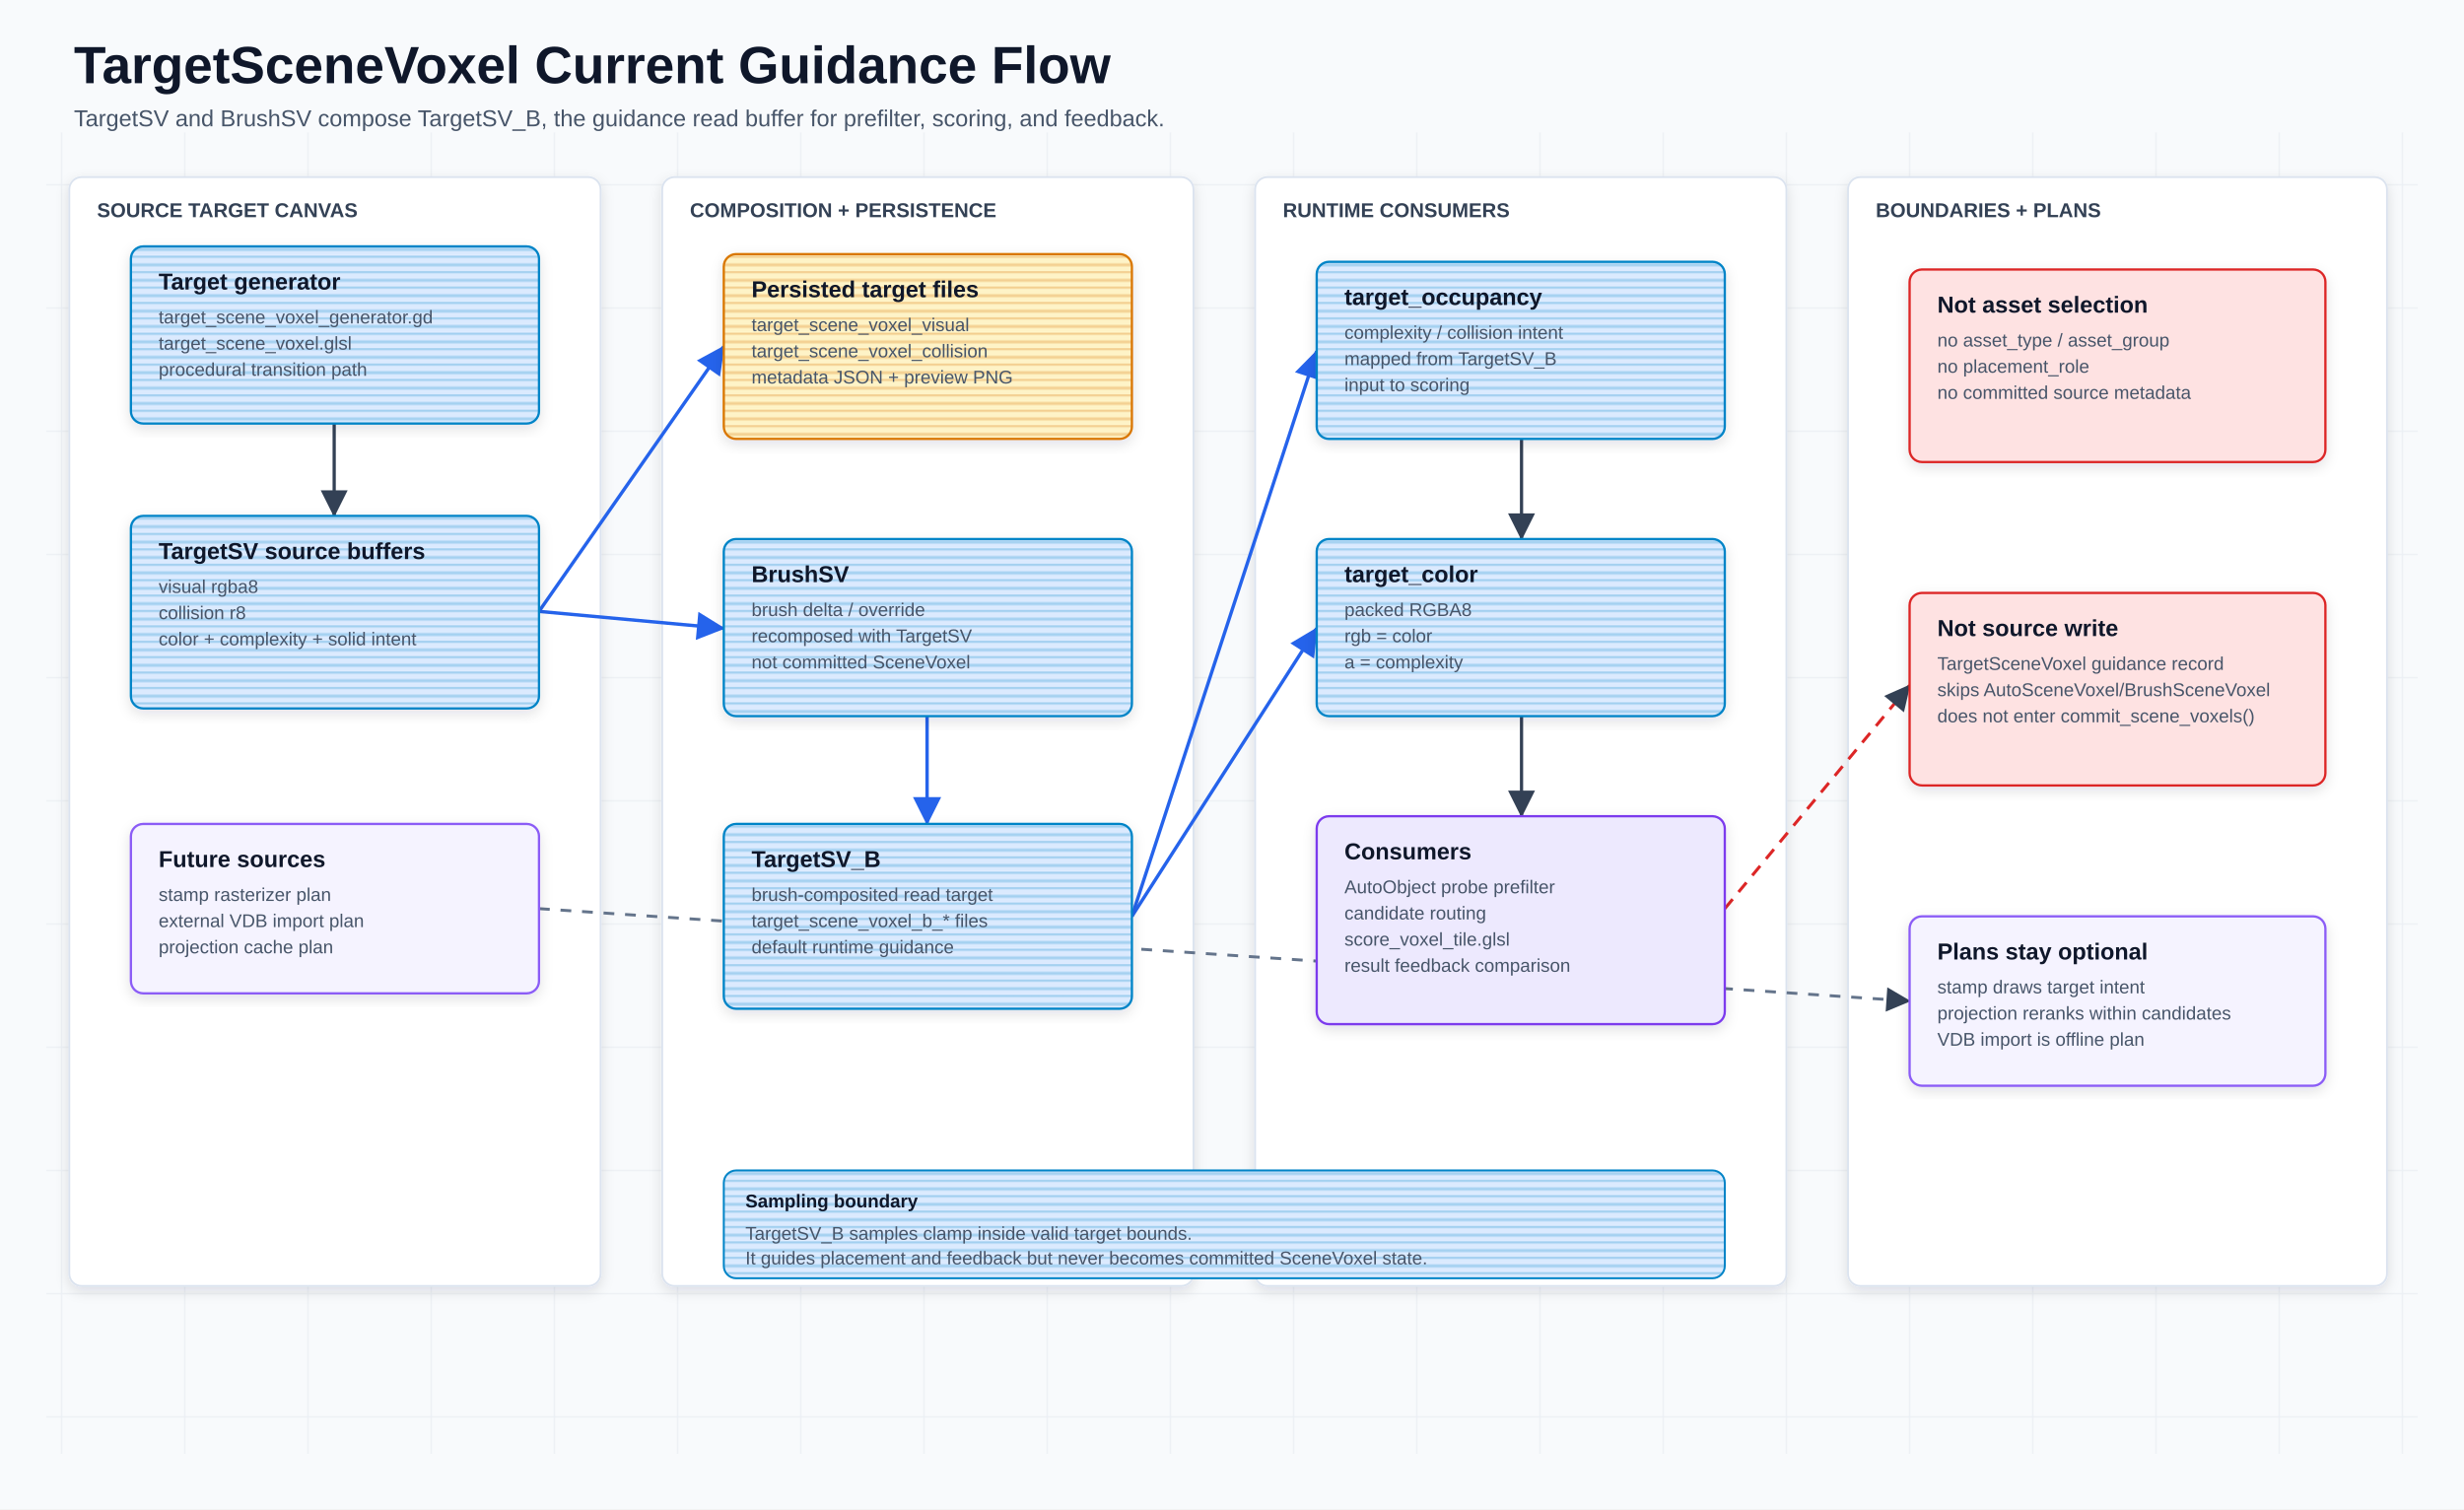
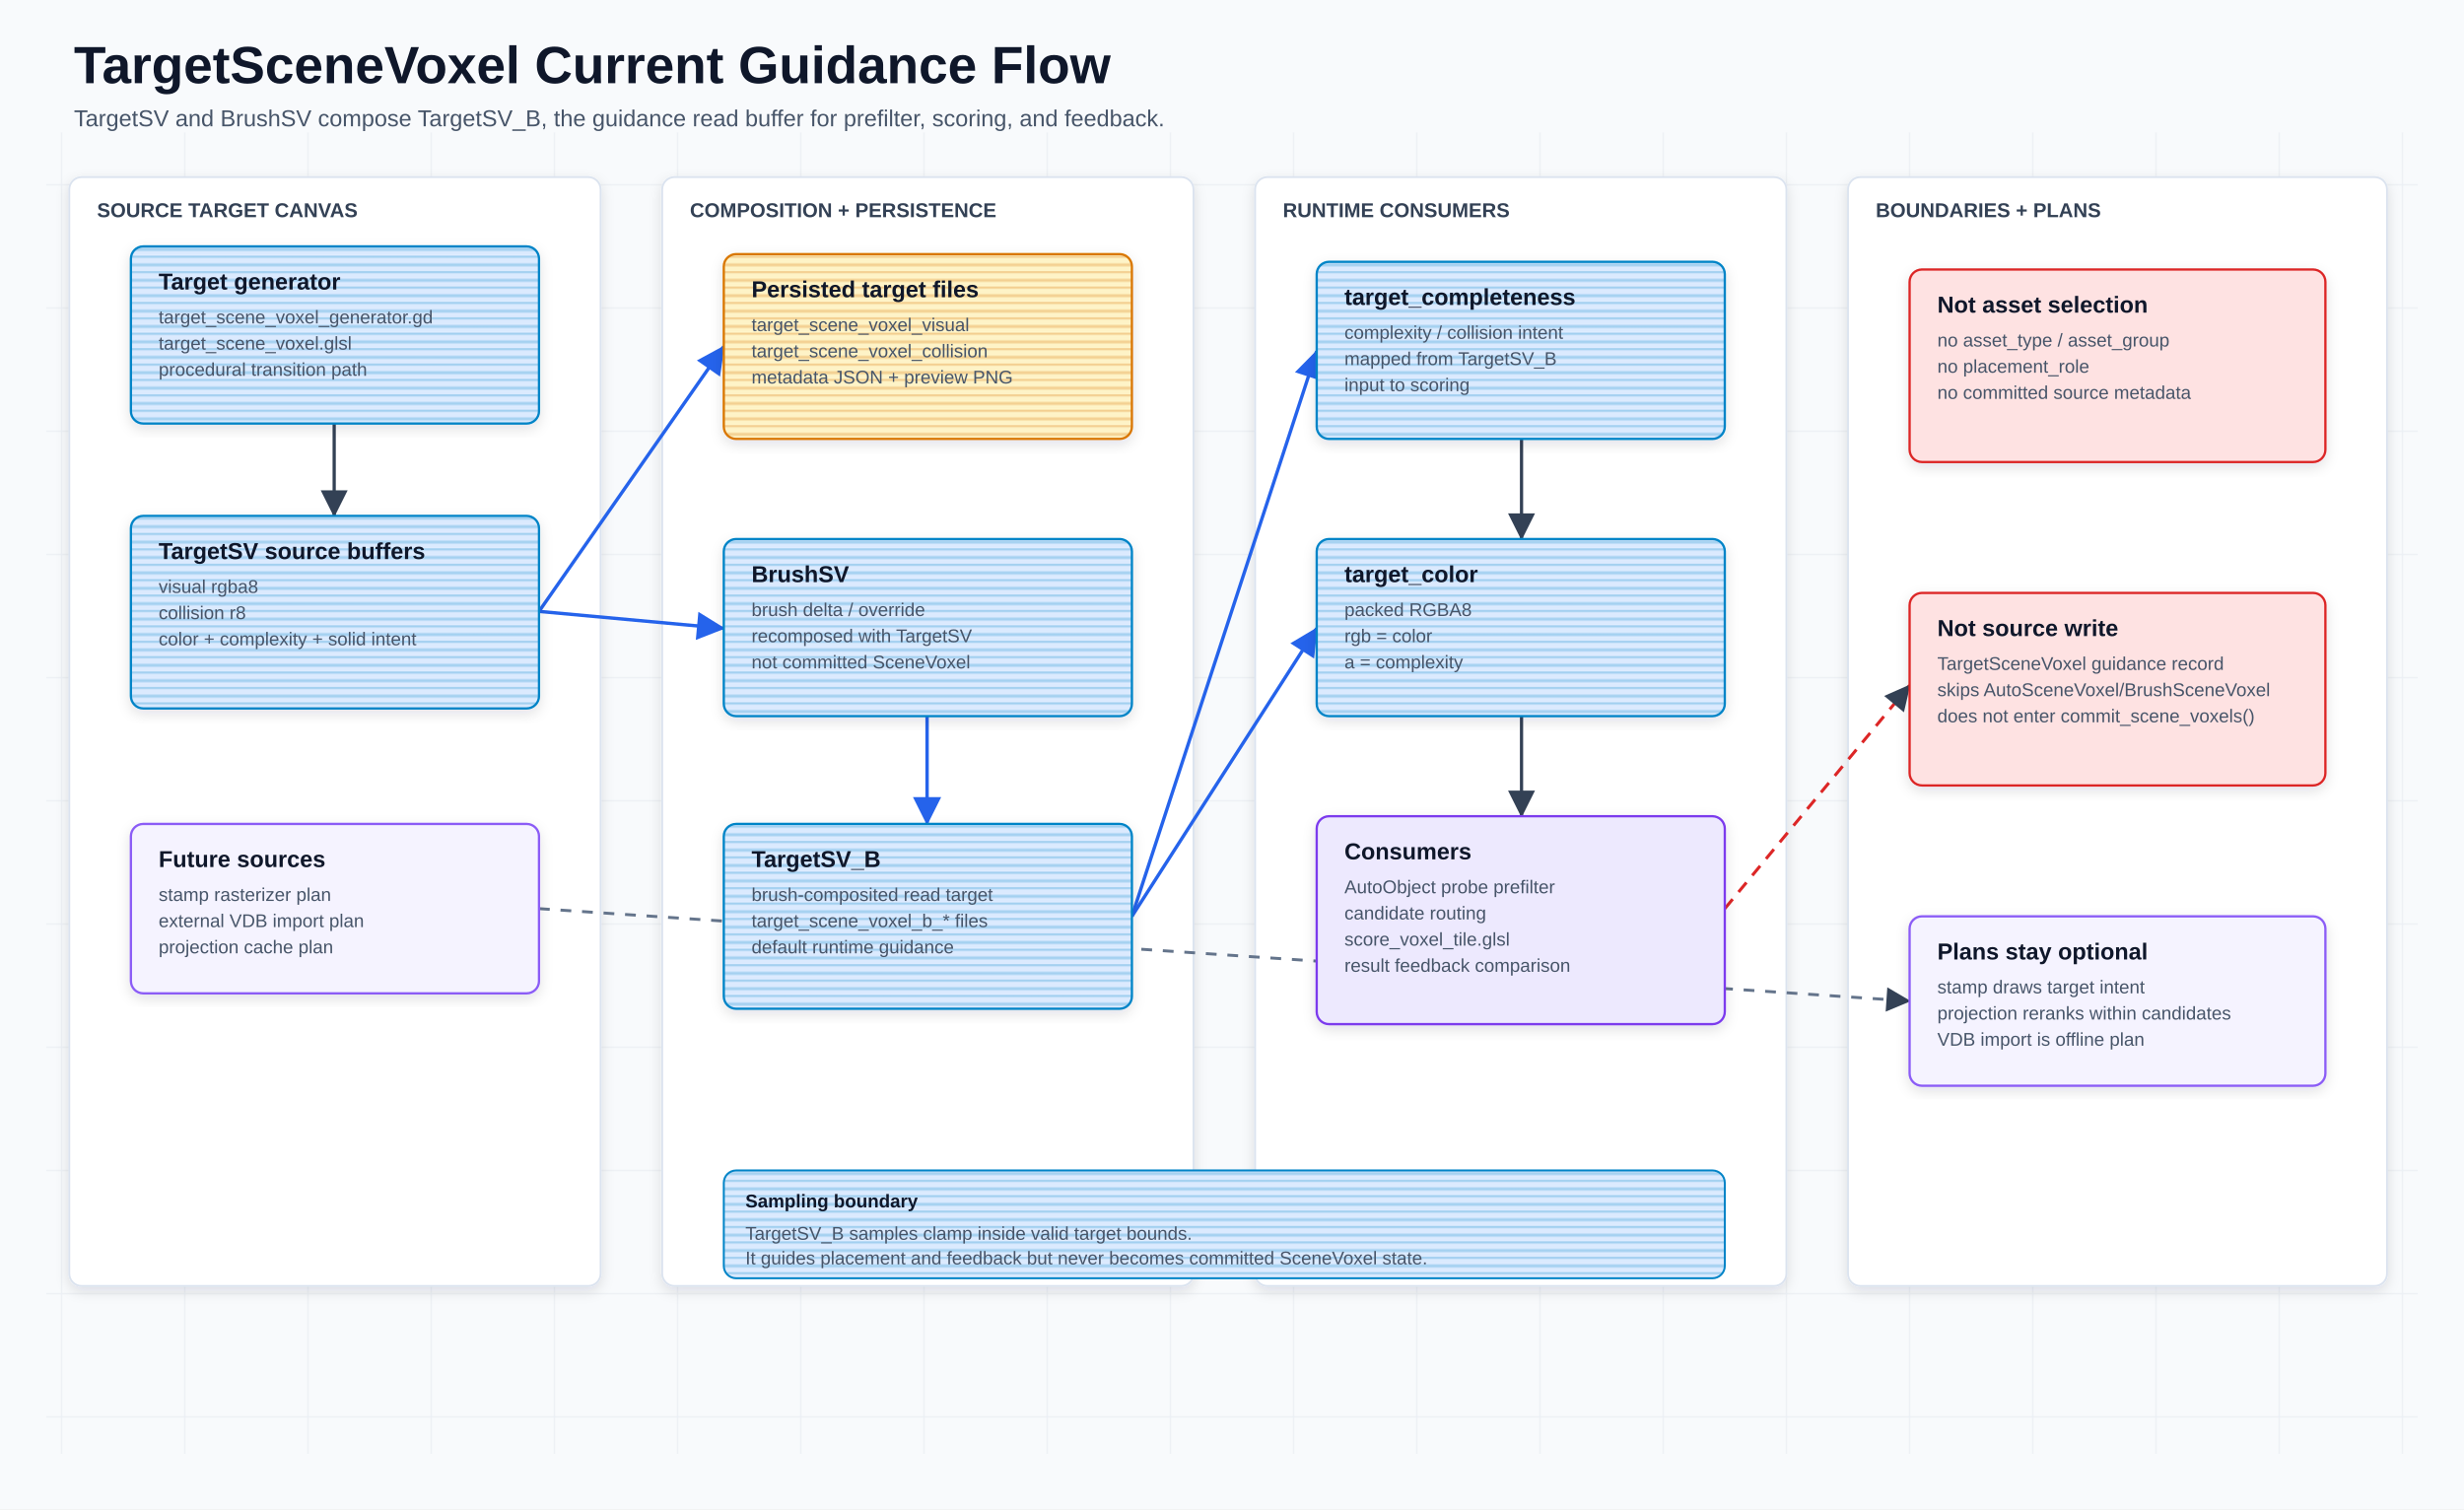
<svg xmlns="http://www.w3.org/2000/svg" width="1600" height="980" viewBox="0 0 1600 980" role="img" aria-labelledby="title desc">
  <defs>
    <marker id="arrow" viewBox="0 0 12 12" refX="10.5" refY="6" markerWidth="10" markerHeight="10" orient="auto">
      <path d="M1,1 L11,6 L1,11 Z" fill="#334155" />
    </marker>
    <marker id="arrow-blue" viewBox="0 0 12 12" refX="10.5" refY="6" markerWidth="10" markerHeight="10" orient="auto">
      <path d="M1,1 L11,6 L1,11 Z" fill="#2563eb" />
    </marker>
    <marker id="arrow-green" viewBox="0 0 12 12" refX="10.5" refY="6" markerWidth="10" markerHeight="10" orient="auto">
      <path d="M1,1 L11,6 L1,11 Z" fill="#059669" />
    </marker>
    <marker id="arrow-orange" viewBox="0 0 12 12" refX="10.5" refY="6" markerWidth="10" markerHeight="10" orient="auto">
      <path d="M1,1 L11,6 L1,11 Z" fill="#ea580c" />
    </marker>
    <filter id="shadow" x="-8%" y="-8%" width="116%" height="116%">
      <feDropShadow dx="0" dy="3" stdDeviation="4" flood-color="#0f172a" flood-opacity="0.12" />
    </filter>
    <pattern id="autoobject-dot-bg" patternUnits="userSpaceOnUse" width="12" height="12">
      <rect width="12" height="12" fill="#cffafe" />
      <circle cx="3" cy="3" r="1.25" fill="#0891b2" opacity="0.256" />
      <circle cx="9" cy="9" r="1.25" fill="#0891b2" opacity="0.256" />
    </pattern>
    <pattern id="descriptor-grid" patternUnits="userSpaceOnUse" width="9.333" height="9.333">
      <rect width="9.333" height="9.333" fill="#dcfce7" />
      <path d="M4.667 0H0V4.667" stroke="#16a34a" stroke-width="0.333" opacity="0.258" />
      <path d="M0 4.667L4.667 0" stroke="#16a34a" stroke-width="0.333" opacity="0.258" />
    </pattern>
    <pattern id="sv-stripe-blue" patternUnits="userSpaceOnUse" width="10" height="10">
      <rect width="10" height="10" fill="#dbeafe" />
      <rect y="1" width="10" height="2" fill="#0284c7" opacity="0.235" />
      <rect y="6" width="10" height="1.5" fill="#0284c7" opacity="0.235" />
    </pattern>
    <pattern id="sv-stripe-amber" patternUnits="userSpaceOnUse" width="10" height="10">
      <rect width="10" height="10" fill="#fef3c7" />
      <rect y="1" width="10" height="2" fill="#d97706" opacity="0.264" />
      <rect y="6" width="10" height="1.5" fill="#d97706" opacity="0.264" />
    </pattern>
    <pattern id="note-hatch" patternUnits="userSpaceOnUse" width="10" height="10" patternTransform="rotate(45)">
      <rect width="10" height="10" fill="#f1f5f9" />
      <rect x="0" y="0" width="10" height="2" fill="#64748b" opacity="0.362" />
    </pattern>
  </defs>
  <style>
    :root { color-scheme: light; }
    .bg { fill: #f8fafc; }
    .grid { stroke: #e2e8f0; stroke-width: 1; opacity: 0.7; }
    .title { fill: #0f172a; font: 700 34px "Segoe UI", "Microsoft YaHei", Arial, sans-serif; letter-spacing: 0; }
    .subtitle { fill: #475569; font: 500 15px "Segoe UI", "Microsoft YaHei", Arial, sans-serif; letter-spacing: 0; }
    .lane-title { fill: #334155; font: 700 13px "Segoe UI", "Microsoft YaHei", Arial, sans-serif; letter-spacing: 0; }
    .node-title { fill: #0f172a; font: 700 15px "Segoe UI", "Microsoft YaHei", Arial, sans-serif; letter-spacing: 0; }
    .small { fill: #475569; font: 500 12px "Segoe UI", "Microsoft YaHei", Arial, sans-serif; letter-spacing: 0; }
    .mono { fill: #334155; font: 600 11px Consolas, "Cascadia Mono", monospace; letter-spacing: 0; }
    .note-text { fill: #0f172a; font: 600 12px "Segoe UI", "Microsoft YaHei", Arial, sans-serif; letter-spacing: 0; }
    .lane { fill: #ffffff; stroke: #dbe3ef; stroke-width: 1.2; filter: url(#shadow); }
    .node { stroke-width: 1.5; filter: url(#shadow); }
    .edge { stroke: #334155; stroke-width: 2.1; fill: none; marker-end: url(#arrow); }
    .edge-blue { stroke: #2563eb; stroke-width: 2.2; fill: none; marker-end: url(#arrow-blue); }
    .edge-green { stroke: #059669; stroke-width: 2.2; fill: none; marker-end: url(#arrow-green); }
    .edge-orange { stroke: #ea580c; stroke-width: 2.2; fill: none; marker-end: url(#arrow-orange); }
    .edge-dash { stroke: #64748b; stroke-width: 1.9; fill: none; stroke-dasharray: 7 7; marker-end: url(#arrow); }
    .edge-warn { stroke: #dc2626; stroke-width: 2; fill: none; stroke-dasharray: 8 6; marker-end: url(#arrow); }
  </style>
  <rect class="bg" x="0" y="0" width="1600" height="980" />
  <g opacity="0.65">
    <line class="grid" x1="40" y1="86" x2="40" y2="944" />
    <line class="grid" x1="120" y1="86" x2="120" y2="944" />
    <line class="grid" x1="200" y1="86" x2="200" y2="944" />
    <line class="grid" x1="280" y1="86" x2="280" y2="944" />
    <line class="grid" x1="360" y1="86" x2="360" y2="944" />
    <line class="grid" x1="440" y1="86" x2="440" y2="944" />
    <line class="grid" x1="520" y1="86" x2="520" y2="944" />
    <line class="grid" x1="600" y1="86" x2="600" y2="944" />
    <line class="grid" x1="680" y1="86" x2="680" y2="944" />
    <line class="grid" x1="760" y1="86" x2="760" y2="944" />
    <line class="grid" x1="840" y1="86" x2="840" y2="944" />
    <line class="grid" x1="920" y1="86" x2="920" y2="944" />
    <line class="grid" x1="1000" y1="86" x2="1000" y2="944" />
    <line class="grid" x1="1080" y1="86" x2="1080" y2="944" />
    <line class="grid" x1="1160" y1="86" x2="1160" y2="944" />
    <line class="grid" x1="1240" y1="86" x2="1240" y2="944" />
    <line class="grid" x1="1320" y1="86" x2="1320" y2="944" />
    <line class="grid" x1="1400" y1="86" x2="1400" y2="944" />
    <line class="grid" x1="1480" y1="86" x2="1480" y2="944" />
    <line class="grid" x1="1560" y1="86" x2="1560" y2="944" />
    <line class="grid" x1="30" y1="120" x2="1570" y2="120" />
    <line class="grid" x1="30" y1="200" x2="1570" y2="200" />
    <line class="grid" x1="30" y1="280" x2="1570" y2="280" />
    <line class="grid" x1="30" y1="360" x2="1570" y2="360" />
    <line class="grid" x1="30" y1="440" x2="1570" y2="440" />
    <line class="grid" x1="30" y1="520" x2="1570" y2="520" />
    <line class="grid" x1="30" y1="600" x2="1570" y2="600" />
    <line class="grid" x1="30" y1="680" x2="1570" y2="680" />
    <line class="grid" x1="30" y1="760" x2="1570" y2="760" />
    <line class="grid" x1="30" y1="840" x2="1570" y2="840" />
    <line class="grid" x1="30" y1="920" x2="1570" y2="920" />
  </g>
  <text class="title" x="48" y="54">TargetSceneVoxel Current Guidance Flow</text>
  <text class="subtitle" x="48" y="82">TargetSV and BrushSV compose TargetSV_B, the guidance read buffer for prefilter, scoring, and feedback.</text>
  <g>
    <rect class="lane" x="45" y="115" width="345" height="720" rx="8" />
    <text class="lane-title" x="63" y="141">SOURCE TARGET CANVAS</text>
    <rect class="lane" x="430" y="115" width="345" height="720" rx="8" />
    <text class="lane-title" x="448" y="141">COMPOSITION + PERSISTENCE</text>
    <rect class="lane" x="815" y="115" width="345" height="720" rx="8" />
    <text class="lane-title" x="833" y="141">RUNTIME CONSUMERS</text>
    <rect class="lane" x="1200" y="115" width="350" height="720" rx="8" />
    <text class="lane-title" x="1218" y="141">BOUNDARIES + PLANS</text>
  </g>
  <g>
    <path class="edge" d="M 217 275 L 217 335" />
    <path class="edge-blue" d="M 350 397 L 470 225" />
    <path class="edge-blue" d="M 350 397 L 470 408" />
    <path class="edge-blue" d="M 602 465 L 602 535" />
    <path class="edge-blue" d="M 735 595 L 855 228" />
    <path class="edge-blue" d="M 735 595 L 855 408" />
    <path class="edge" d="M 988 285 L 988 350" />
    <path class="edge" d="M 988 465 L 988 530" />
    <path class="edge-warn" d="M 1120 590 L 1240 445" />
    <path class="edge-dash" d="M 350 590 L 1240 650" />
  </g>
  <g>
    <g id="target-generator">
      <rect class="node" x="85" y="160" width="265" height="115" rx="8" fill="url(#sv-stripe-blue)" stroke="#0284c7" />
      <text class="node-title" x="103" y="188">Target generator</text>
      <text class="small">
        <tspan x="103" y="210">target_scene_voxel_generator.gd</tspan>
        <tspan x="103" y="227">target_scene_voxel.glsl</tspan>
        <tspan x="103" y="244">procedural transition path</tspan>
      </text>
    </g>
    <g id="targetsv-source-buffers">
      <rect class="node" x="85" y="335" width="265" height="125" rx="8" fill="url(#sv-stripe-blue)" stroke="#0284c7" />
      <text class="node-title" x="103" y="363">TargetSV source buffers</text>
      <text class="small">
        <tspan x="103" y="385">visual rgba8</tspan>
        <tspan x="103" y="402">collision r8</tspan>
        <tspan x="103" y="419">color + complexity + solid intent</tspan>
      </text>
    </g>
    <g id="future-sources">
      <rect class="node" x="85" y="535" width="265" height="110" rx="8" fill="#f5f3ff" stroke="#8b5cf6" />
      <text class="node-title" x="103" y="563">Future sources</text>
      <text class="small">
        <tspan x="103" y="585">stamp rasterizer plan</tspan>
        <tspan x="103" y="602">external VDB import plan</tspan>
        <tspan x="103" y="619">projection cache plan</tspan>
      </text>
    </g>
    <g id="persisted-target-files">
      <rect class="node" x="470" y="165" width="265" height="120" rx="8" fill="url(#sv-stripe-amber)" stroke="#d97706" />
      <text class="node-title" x="488" y="193">Persisted target files</text>
      <text class="small">
        <tspan x="488" y="215">target_scene_voxel_visual</tspan>
        <tspan x="488" y="232">target_scene_voxel_collision</tspan>
        <tspan x="488" y="249">metadata JSON + preview PNG</tspan>
      </text>
    </g>
    <g id="brushsv">
      <rect class="node" x="470" y="350" width="265" height="115" rx="8" fill="url(#sv-stripe-blue)" stroke="#0284c7" />
      <text class="node-title" x="488" y="378">BrushSV</text>
      <text class="small">
        <tspan x="488" y="400">brush delta / override</tspan>
        <tspan x="488" y="417">recomposed with TargetSV</tspan>
        <tspan x="488" y="434">not committed SceneVoxel</tspan>
      </text>
    </g>
    <g id="targetsv_b">
      <rect class="node" x="470" y="535" width="265" height="120" rx="8" fill="url(#sv-stripe-blue)" stroke="#0284c7" />
      <text class="node-title" x="488" y="563">TargetSV_B</text>
      <text class="small">
        <tspan x="488" y="585">brush-composited read target</tspan>
        <tspan x="488" y="602">target_scene_voxel_b_* files</tspan>
        <tspan x="488" y="619">default runtime guidance</tspan>
      </text>
    </g>
-     <g id="target_occupancy">
+     <g id="target_completeness">
      <rect class="node" x="855" y="170" width="265" height="115" rx="8" fill="url(#sv-stripe-blue)" stroke="#0284c7" />
-       <text class="node-title" x="873" y="198">target_occupancy</text>
+       <text class="node-title" x="873" y="198">target_completeness</text>
      <text class="small">
        <tspan x="873" y="220">complexity / collision intent</tspan>
        <tspan x="873" y="237">mapped from TargetSV_B</tspan>
        <tspan x="873" y="254">input to scoring</tspan>
      </text>
    </g>
    <g id="target_color">
      <rect class="node" x="855" y="350" width="265" height="115" rx="8" fill="url(#sv-stripe-blue)" stroke="#0284c7" />
      <text class="node-title" x="873" y="378">target_color</text>
      <text class="small">
        <tspan x="873" y="400">packed RGBA8</tspan>
        <tspan x="873" y="417">rgb = color</tspan>
        <tspan x="873" y="434">a = complexity</tspan>
      </text>
    </g>
    <g id="consumers">
      <rect class="node" x="855" y="530" width="265" height="135" rx="8" fill="#ede9fe" stroke="#7c3aed" />
      <text class="node-title" x="873" y="558">Consumers</text>
      <text class="small">
        <tspan x="873" y="580">AutoObject probe prefilter</tspan>
        <tspan x="873" y="597">candidate routing</tspan>
        <tspan x="873" y="614">score_voxel_tile.glsl</tspan>
        <tspan x="873" y="631">result feedback comparison</tspan>
      </text>
    </g>
    <g id="not-asset-selection">
      <rect class="node" x="1240" y="175" width="270" height="125" rx="8" fill="#fee2e2" stroke="#dc2626" />
      <text class="node-title" x="1258" y="203">Not asset selection</text>
      <text class="small">
        <tspan x="1258" y="225">no asset_type / asset_group</tspan>
        <tspan x="1258" y="242">no placement_role</tspan>
        <tspan x="1258" y="259">no committed source metadata</tspan>
      </text>
    </g>
    <g id="not-source-write">
      <rect class="node" x="1240" y="385" width="270" height="125" rx="8" fill="#fee2e2" stroke="#dc2626" />
      <text class="node-title" x="1258" y="413">Not source write</text>
      <text class="small">
        <tspan x="1258" y="435">TargetSceneVoxel guidance record</tspan>
        <tspan x="1258" y="452">skips AutoSceneVoxel/BrushSceneVoxel</tspan>
        <tspan x="1258" y="469">does not enter commit_scene_voxels()</tspan>
      </text>
    </g>
    <g id="plans-stay-optional">
      <rect class="node" x="1240" y="595" width="270" height="110" rx="8" fill="#f5f3ff" stroke="#8b5cf6" />
      <text class="node-title" x="1258" y="623">Plans stay optional</text>
      <text class="small">
        <tspan x="1258" y="645">stamp draws target intent</tspan>
        <tspan x="1258" y="662">projection reranks within candidates</tspan>
        <tspan x="1258" y="679">VDB import is offline plan</tspan>
      </text>
    </g>
  </g>
  <g>
    <g>
      <rect x="470" y="760" width="650" height="70" rx="8" fill="url(#sv-stripe-blue)" stroke="#0284c7" stroke-width="1.3" />
      <text class="note-text" x="484" y="784">Sampling boundary</text>
      <text class="small">
        <tspan x="484" y="805">TargetSV_B samples clamp inside valid target bounds.</tspan>
        <tspan x="484" y="821">It guides placement and feedback but never becomes committed SceneVoxel state.</tspan>
      </text>
    </g>
  </g>
</svg>
